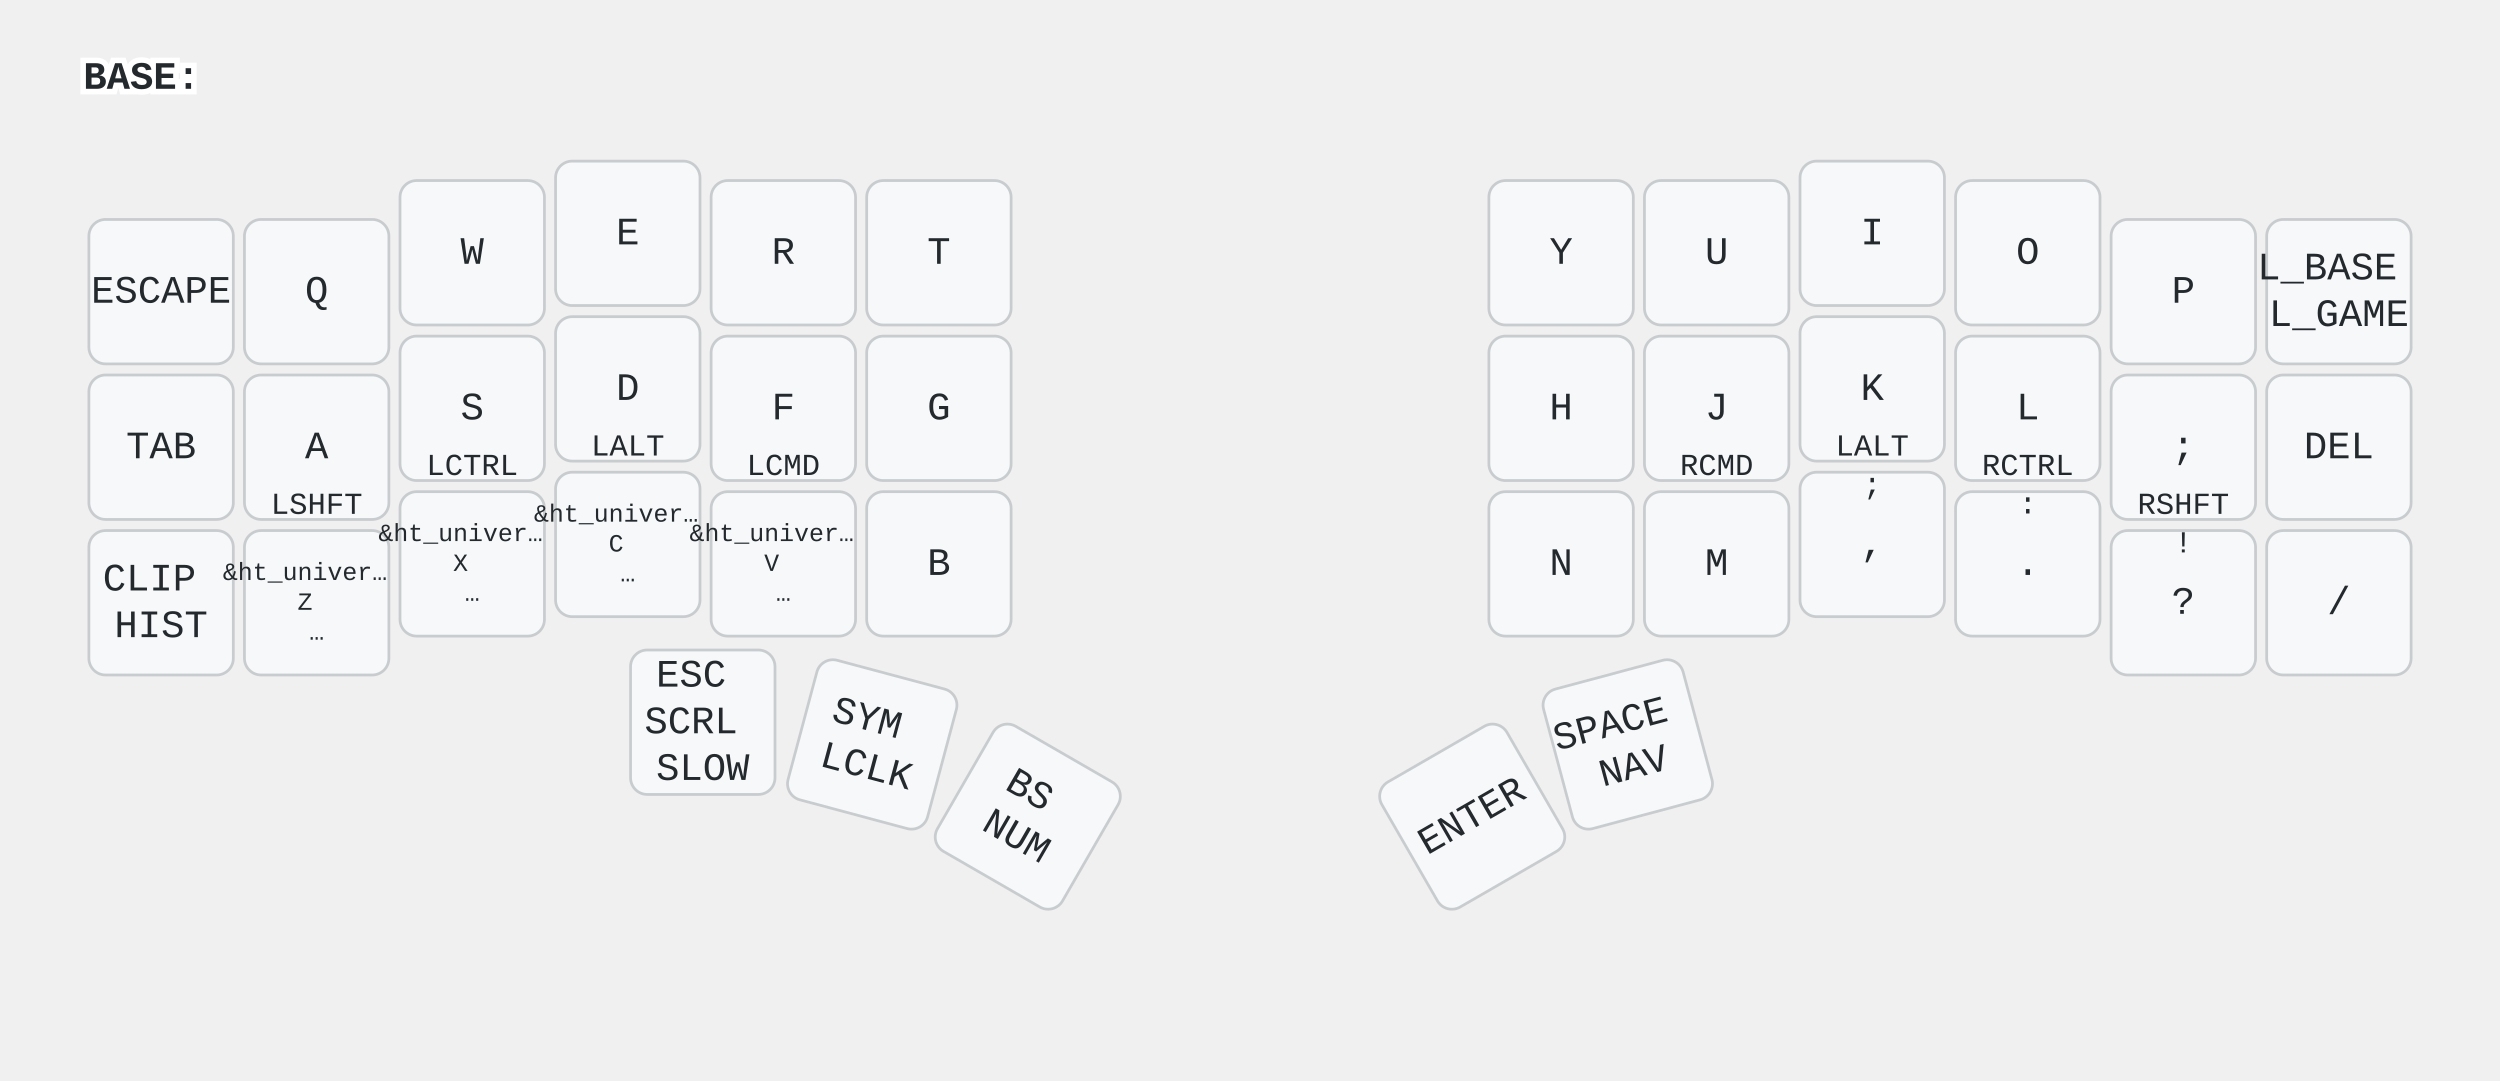
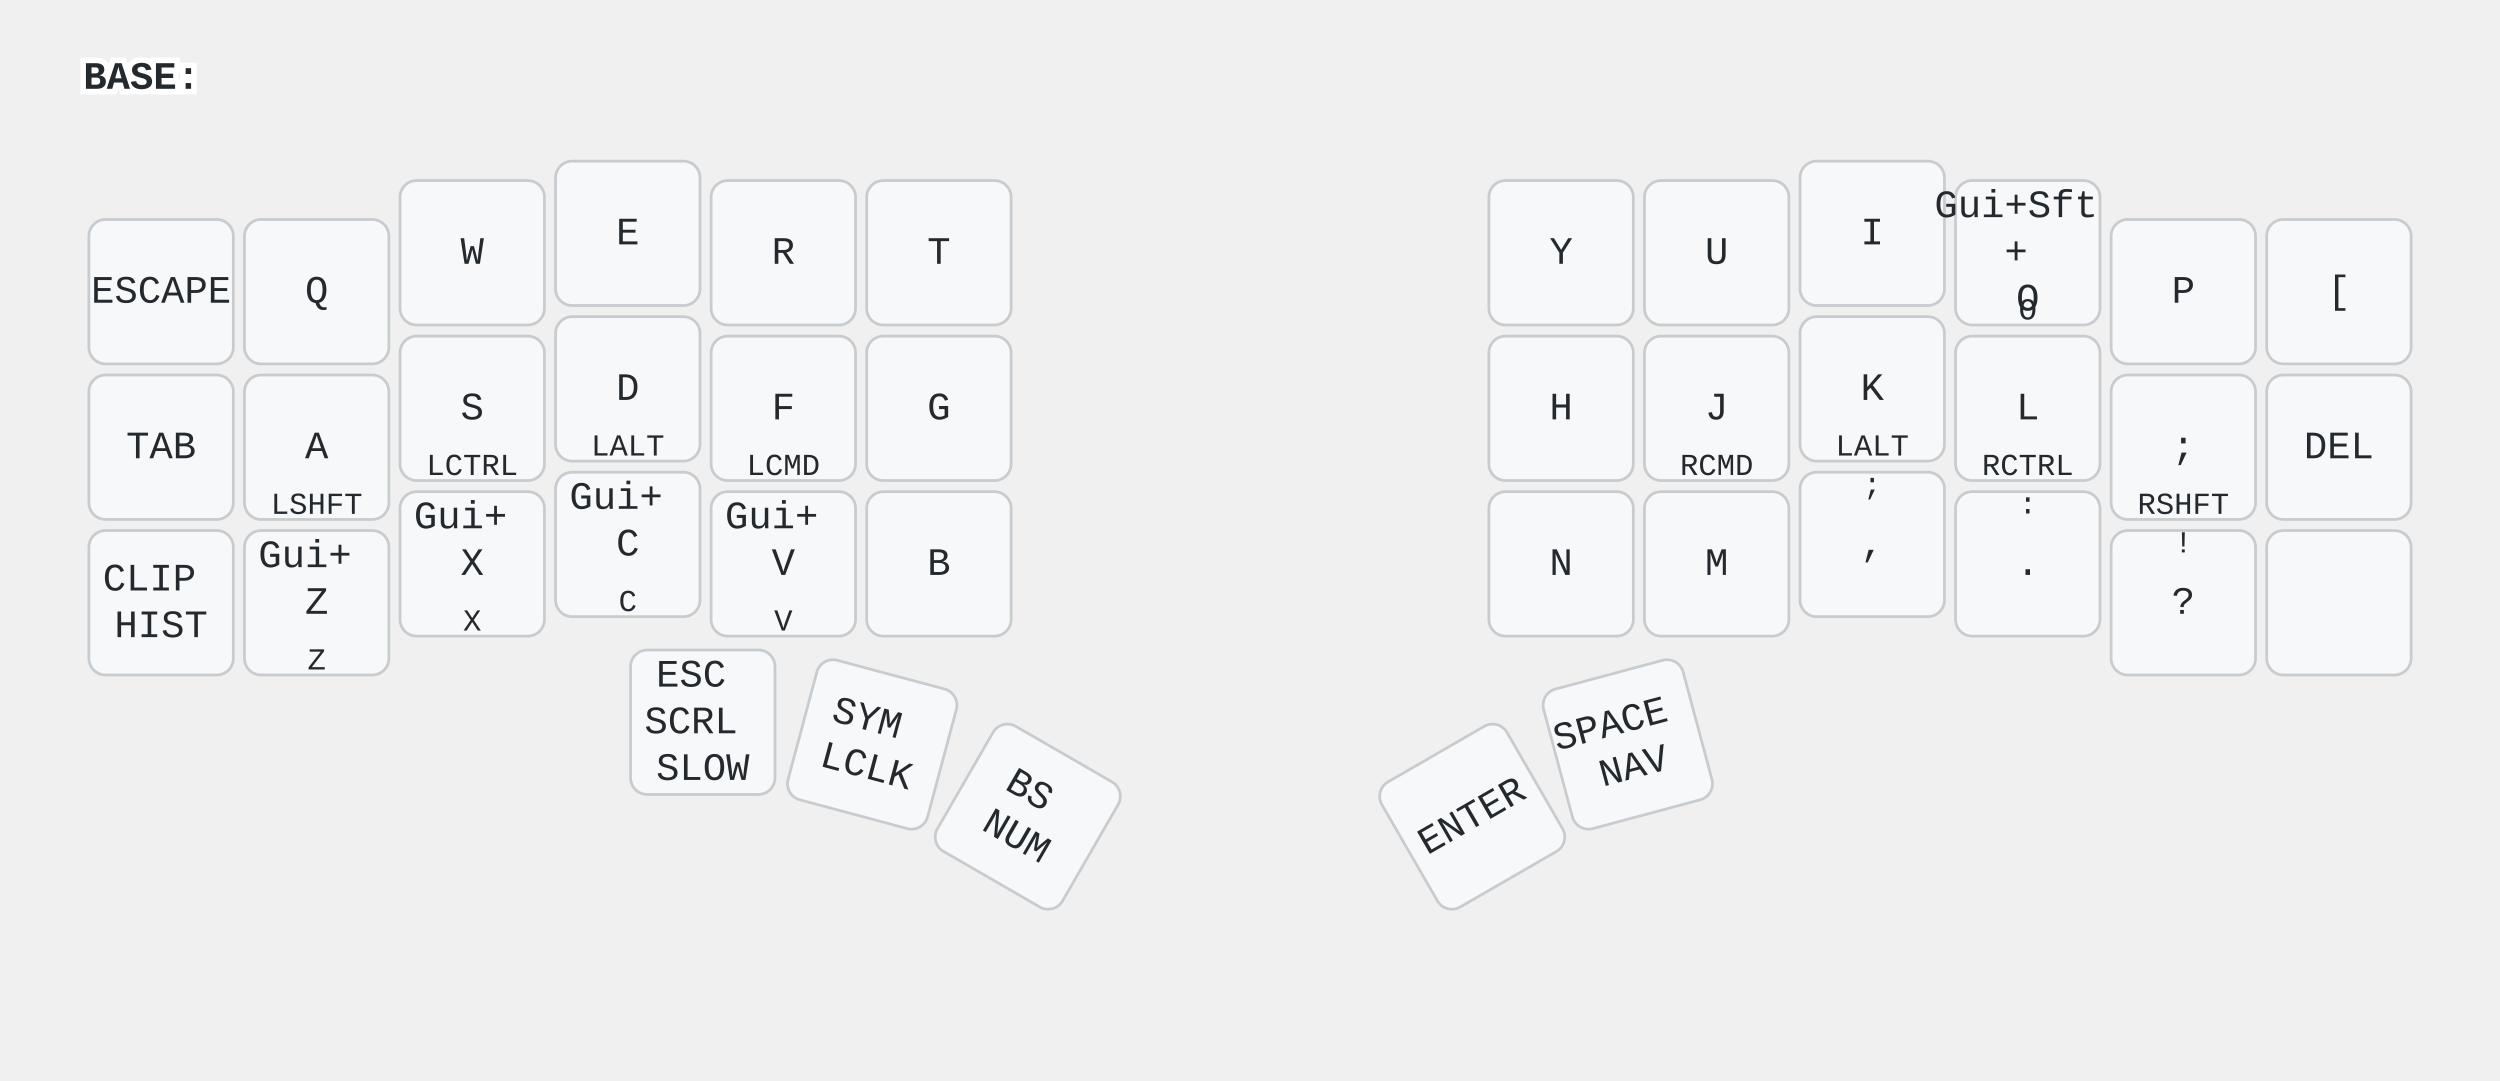
<svg xmlns="http://www.w3.org/2000/svg" width="900" height="389" viewBox="0 0 900 389" class="keymap">
  <style>/* inherit to force styles through use tags */
svg path {
    fill: inherit;
}

/* font and background color specifications */
svg.keymap {
    font-family: SFMono-Regular,Consolas,Liberation Mono,Menlo,monospace;
    font-size: 14px;
    font-kerning: normal;
    text-rendering: optimizeLegibility;
    fill: #24292e;
}

/* default key styling */
rect.key {
    fill: #f6f8fa;
}

rect.key, rect.combo {
    stroke: #c9cccf;
    stroke-width: 1;
}

/* default key side styling, only used is draw_key_sides is set */
rect.side {
    filter: brightness(90%);
}

/* color accent for combo boxes */
rect.combo, rect.combo-separate {
    fill: #cdf;
}

/* color accent for held keys */
rect.held, rect.combo.held {
    fill: #fdd;
}

/* color accent for ghost (optional) keys */
rect.ghost, rect.combo.ghost {
    stroke-dasharray: 4, 4;
    stroke-width: 2;
}

text {
    text-anchor: middle;
    dominant-baseline: middle;
}

/* styling for layer labels */
text.label {
    font-weight: bold;
    text-anchor: start;
    stroke: white;
    stroke-width: 4;
    paint-order: stroke;
}

/* styling for optional footer */
text.footer {
    text-anchor: end;
    dominant-baseline: auto;
    stroke: white;
    stroke-width: 4;
    paint-order: stroke;
}

/* styling for combo tap, and key non-tap label text */
text.combo, text.hold, text.shifted, text.left, text.right {
    font-size: 11px;
}

text.hold {
    text-anchor: middle;
    dominant-baseline: auto;
}

text.shifted {
    text-anchor: middle;
    dominant-baseline: hanging;
}

text.left {
    text-anchor: start;
}

text.right {
    text-anchor: end;
}

text.layer-activator {
    text-decoration: underline;
}

/* styling for hold/shifted label text in combo box */
text.combo.hold, text.combo.shifted, text.combo.left, text.combo.right {
    font-size: 8px;
}

/* lighter symbol for transparent keys */
text.trans {
    fill: #7b7e81;
}

/* styling for combo dendrons */
path.combo {
    stroke-width: 1;
    stroke: gray;
    fill: none;
}

/* Start Tabler Icons Cleanup */
/* cannot use height/width with glyphs */
.icon-tabler &gt; path {
    fill: inherit;
    stroke: inherit;
    stroke-width: 2;
}
/* hide tabler's default box */
.icon-tabler &gt; path[stroke="none"][fill="none"] {
    visibility: hidden;
}
/* End Tabler Icons Cleanup */

@media (prefers-color-scheme: dark) {
svg.keymap { fill: #d1d6db; }
rect.key { fill: #3f4750; }
rect.key, rect.combo { stroke: #60666c; }
rect.combo, rect.combo-separate { fill: #1f3d7a; }
rect.held, rect.combo.held { fill: #854747; }
text.label, text.footer { stroke: black; }
text.trans { fill: #7e8184; }
path.combo { stroke: #7f7f7f; }

}</style>
  <g transform="translate(30, 0)" class="layer-BASE">
    <text x="0" y="28" class="label" id="BASE">BASE:</text>
    <g transform="translate(0, 56)">
      <g transform="translate(28, 49)" class="key keypos-0">
        <rect rx="6" ry="6" x="-26" y="-26" width="52" height="52" class="key" />
        <text x="0" y="0" class="key tap">ESCAPE</text>
      </g>
      <g transform="translate(84, 49)" class="key keypos-1">
        <rect rx="6" ry="6" x="-26" y="-26" width="52" height="52" class="key" />
        <text x="0" y="0" class="key tap">Q</text>
      </g>
      <g transform="translate(140, 35)" class="key keypos-2">
        <rect rx="6" ry="6" x="-26" y="-26" width="52" height="52" class="key" />
        <text x="0" y="0" class="key tap">W</text>
      </g>
      <g transform="translate(196, 28)" class="key keypos-3">
        <rect rx="6" ry="6" x="-26" y="-26" width="52" height="52" class="key" />
        <text x="0" y="0" class="key tap">E</text>
      </g>
      <g transform="translate(252, 35)" class="key keypos-4">
        <rect rx="6" ry="6" x="-26" y="-26" width="52" height="52" class="key" />
        <text x="0" y="0" class="key tap">R</text>
      </g>
      <g transform="translate(308, 35)" class="key keypos-5">
        <rect rx="6" ry="6" x="-26" y="-26" width="52" height="52" class="key" />
        <text x="0" y="0" class="key tap">T</text>
      </g>
      <g transform="translate(532, 35)" class="key keypos-6">
        <rect rx="6" ry="6" x="-26" y="-26" width="52" height="52" class="key" />
        <text x="0" y="0" class="key tap">Y</text>
      </g>
      <g transform="translate(588, 35)" class="key keypos-7">
        <rect rx="6" ry="6" x="-26" y="-26" width="52" height="52" class="key" />
        <text x="0" y="0" class="key tap">U</text>
      </g>
      <g transform="translate(644, 28)" class="key keypos-8">
        <rect rx="6" ry="6" x="-26" y="-26" width="52" height="52" class="key" />
        <text x="0" y="0" class="key tap">I</text>
      </g>
      <g transform="translate(700, 35)" class="key keypos-9">
        <rect rx="6" ry="6" x="-26" y="-26" width="52" height="52" class="key" />
-         <text x="0" y="0" class="key tap">O</text>
+         <text x="0" y="0" class="key tap">
+           <tspan x="0" dy="-1.2em">Gui+Sft</tspan>
+           <tspan x="0" dy="1.2em">+</tspan>
+           <tspan x="0" dy="1.2em">O</tspan>
+         </text>
+         <text x="0" y="24" class="key hold">O</text>
      </g>
      <g transform="translate(756, 49)" class="key keypos-10">
        <rect rx="6" ry="6" x="-26" y="-26" width="52" height="52" class="key" />
        <text x="0" y="0" class="key tap">P</text>
      </g>
      <g transform="translate(812, 49)" class="key keypos-11">
        <rect rx="6" ry="6" x="-26" y="-26" width="52" height="52" class="key" />
-         <text x="0" y="0" class="key tap">
-           <tspan x="0" dy="-0.6em">L_BASE</tspan>
-           <tspan x="0" dy="1.2em">L_GAME</tspan>
-         </text>
+         <text x="0" y="0" class="key tap">[</text>
      </g>
      <g transform="translate(28, 105)" class="key keypos-12">
        <rect rx="6" ry="6" x="-26" y="-26" width="52" height="52" class="key" />
        <text x="0" y="0" class="key tap">TAB</text>
      </g>
      <g transform="translate(84, 105)" class="key keypos-13">
        <rect rx="6" ry="6" x="-26" y="-26" width="52" height="52" class="key" />
        <text x="0" y="0" class="key tap">A</text>
        <text x="0" y="24" class="key hold">LSHFT</text>
      </g>
      <g transform="translate(140, 91)" class="key keypos-14">
        <rect rx="6" ry="6" x="-26" y="-26" width="52" height="52" class="key" />
        <text x="0" y="0" class="key tap">S</text>
        <text x="0" y="24" class="key hold">LCTRL</text>
      </g>
      <g transform="translate(196, 84)" class="key keypos-15">
        <rect rx="6" ry="6" x="-26" y="-26" width="52" height="52" class="key" />
        <text x="0" y="0" class="key tap">D</text>
        <text x="0" y="24" class="key hold">LALT</text>
      </g>
      <g transform="translate(252, 91)" class="key keypos-16">
        <rect rx="6" ry="6" x="-26" y="-26" width="52" height="52" class="key" />
        <text x="0" y="0" class="key tap">F</text>
        <text x="0" y="24" class="key hold">LCMD</text>
      </g>
      <g transform="translate(308, 91)" class="key keypos-17">
        <rect rx="6" ry="6" x="-26" y="-26" width="52" height="52" class="key" />
        <text x="0" y="0" class="key tap">G</text>
      </g>
      <g transform="translate(532, 91)" class="key keypos-18">
        <rect rx="6" ry="6" x="-26" y="-26" width="52" height="52" class="key" />
        <text x="0" y="0" class="key tap">H</text>
      </g>
      <g transform="translate(588, 91)" class="key keypos-19">
        <rect rx="6" ry="6" x="-26" y="-26" width="52" height="52" class="key" />
        <text x="0" y="0" class="key tap">J</text>
        <text x="0" y="24" class="key hold">RCMD</text>
      </g>
      <g transform="translate(644, 84)" class="key keypos-20">
        <rect rx="6" ry="6" x="-26" y="-26" width="52" height="52" class="key" />
        <text x="0" y="0" class="key tap">K</text>
        <text x="0" y="24" class="key hold">LALT</text>
      </g>
      <g transform="translate(700, 91)" class="key keypos-21">
        <rect rx="6" ry="6" x="-26" y="-26" width="52" height="52" class="key" />
        <text x="0" y="0" class="key tap">L</text>
        <text x="0" y="24" class="key hold">RCTRL</text>
      </g>
      <g transform="translate(756, 105)" class="key keypos-22">
        <rect rx="6" ry="6" x="-26" y="-26" width="52" height="52" class="key" />
        <text x="0" y="0" class="key tap">;</text>
        <text x="0" y="24" class="key hold">RSHFT</text>
      </g>
      <g transform="translate(812, 105)" class="key keypos-23">
        <rect rx="6" ry="6" x="-26" y="-26" width="52" height="52" class="key" />
        <text x="0" y="0" class="key tap">DEL</text>
      </g>
      <g transform="translate(28, 161)" class="key keypos-24">
        <rect rx="6" ry="6" x="-26" y="-26" width="52" height="52" class="key" />
        <text x="0" y="0" class="key tap">
          <tspan x="0" dy="-0.6em">CLIP</tspan>
          <tspan x="0" dy="1.2em">HIST</tspan>
        </text>
      </g>
      <g transform="translate(84, 161)" class="key keypos-25">
        <rect rx="6" ry="6" x="-26" y="-26" width="52" height="52" class="key" />
        <text x="0" y="0" class="key tap">
-           <tspan x="0" dy="-1.2em" style="font-size: 64%">&amp;ht_univer…</tspan>
-           <tspan x="0" dy="1.2em" style="font-size: 64%">Z</tspan>
-           <tspan x="0" dy="1.2em" style="font-size: 64%">…</tspan>
-         </text>
+           <tspan x="0" dy="-1.2em">Gui+</tspan>
+           <tspan x="0" dy="1.2em">Z</tspan>
+         </text>
+         <text x="0" y="24" class="key hold">Z</text>
      </g>
      <g transform="translate(140, 147)" class="key keypos-26">
        <rect rx="6" ry="6" x="-26" y="-26" width="52" height="52" class="key" />
        <text x="0" y="0" class="key tap">
-           <tspan x="0" dy="-1.2em" style="font-size: 64%">&amp;ht_univer…</tspan>
-           <tspan x="0" dy="1.2em" style="font-size: 64%">X</tspan>
-           <tspan x="0" dy="1.2em" style="font-size: 64%">…</tspan>
-         </text>
+           <tspan x="0" dy="-1.2em">Gui+</tspan>
+           <tspan x="0" dy="1.2em">X</tspan>
+         </text>
+         <text x="0" y="24" class="key hold">X</text>
      </g>
      <g transform="translate(196, 140)" class="key keypos-27">
        <rect rx="6" ry="6" x="-26" y="-26" width="52" height="52" class="key" />
        <text x="0" y="0" class="key tap">
-           <tspan x="0" dy="-1.2em" style="font-size: 64%">&amp;ht_univer…</tspan>
-           <tspan x="0" dy="1.2em" style="font-size: 64%">C</tspan>
-           <tspan x="0" dy="1.2em" style="font-size: 64%">…</tspan>
-         </text>
+           <tspan x="0" dy="-1.2em">Gui+</tspan>
+           <tspan x="0" dy="1.2em">C</tspan>
+         </text>
+         <text x="0" y="24" class="key hold">C</text>
      </g>
      <g transform="translate(252, 147)" class="key keypos-28">
        <rect rx="6" ry="6" x="-26" y="-26" width="52" height="52" class="key" />
        <text x="0" y="0" class="key tap">
-           <tspan x="0" dy="-1.2em" style="font-size: 64%">&amp;ht_univer…</tspan>
-           <tspan x="0" dy="1.2em" style="font-size: 64%">V</tspan>
-           <tspan x="0" dy="1.2em" style="font-size: 64%">…</tspan>
-         </text>
+           <tspan x="0" dy="-1.2em">Gui+</tspan>
+           <tspan x="0" dy="1.2em">V</tspan>
+         </text>
+         <text x="0" y="24" class="key hold">V</text>
      </g>
      <g transform="translate(308, 147)" class="key keypos-29">
        <rect rx="6" ry="6" x="-26" y="-26" width="52" height="52" class="key" />
        <text x="0" y="0" class="key tap">B</text>
      </g>
      <g transform="translate(532, 147)" class="key keypos-30">
        <rect rx="6" ry="6" x="-26" y="-26" width="52" height="52" class="key" />
        <text x="0" y="0" class="key tap">N</text>
      </g>
      <g transform="translate(588, 147)" class="key keypos-31">
        <rect rx="6" ry="6" x="-26" y="-26" width="52" height="52" class="key" />
        <text x="0" y="0" class="key tap">M</text>
      </g>
      <g transform="translate(644, 140)" class="key keypos-32">
        <rect rx="6" ry="6" x="-26" y="-26" width="52" height="52" class="key" />
        <text x="0" y="0" class="key tap">,</text>
        <text x="0" y="-24" class="key shifted">;</text>
      </g>
      <g transform="translate(700, 147)" class="key keypos-33">
        <rect rx="6" ry="6" x="-26" y="-26" width="52" height="52" class="key" />
        <text x="0" y="0" class="key tap">.</text>
        <text x="0" y="-24" class="key shifted">:</text>
      </g>
      <g transform="translate(756, 161)" class="key keypos-34">
        <rect rx="6" ry="6" x="-26" y="-26" width="52" height="52" class="key" />
        <text x="0" y="0" class="key tap">?</text>
        <text x="0" y="-24" class="key shifted">!</text>
      </g>
      <g transform="translate(812, 161)" class="key keypos-35">
        <rect rx="6" ry="6" x="-26" y="-26" width="52" height="52" class="key" />
-         <text x="0" y="0" class="key tap">/</text>
      </g>
      <g transform="translate(223, 204)" class="key keypos-36">
        <rect rx="6" ry="6" x="-26" y="-26" width="52" height="52" class="key" />
        <text x="0" y="0" class="key tap">
          <tspan x="0" dy="-1.2em">ESC</tspan>
          <tspan x="0" dy="1.2em">SCRL</tspan>
          <tspan x="0" dy="1.2em">SLOW</tspan>
        </text>
      </g>
      <g transform="translate(284, 212) rotate(15.0)" class="key keypos-37">
        <rect rx="6" ry="6" x="-26" y="-26" width="52" height="52" class="key" />
        <text x="0" y="0" class="key tap">
          <tspan x="0" dy="-0.6em">SYM</tspan>
          <tspan x="0" dy="1.2em">LCLK</tspan>
        </text>
      </g>
      <g transform="translate(340, 238) rotate(30.0)" class="key keypos-38">
        <rect rx="6" ry="6" x="-26" y="-26" width="52" height="52" class="key" />
        <text x="0" y="0" class="key tap">
          <tspan x="0" dy="-0.6em">BS</tspan>
          <tspan x="0" dy="1.2em">NUM</tspan>
        </text>
      </g>
      <g transform="translate(500, 238) rotate(-30.0)" class="key keypos-39">
        <rect rx="6" ry="6" x="-26" y="-26" width="52" height="52" class="key" />
        <text x="0" y="0" class="key tap">ENTER</text>
      </g>
      <g transform="translate(556, 212) rotate(-15.0)" class="key keypos-40">
        <rect rx="6" ry="6" x="-26" y="-26" width="52" height="52" class="key" />
        <text x="0" y="0" class="key tap">
          <tspan x="0" dy="-0.6em">SPACE</tspan>
          <tspan x="0" dy="1.2em">NAV</tspan>
        </text>
      </g>
    </g>
  </g>
</svg>
